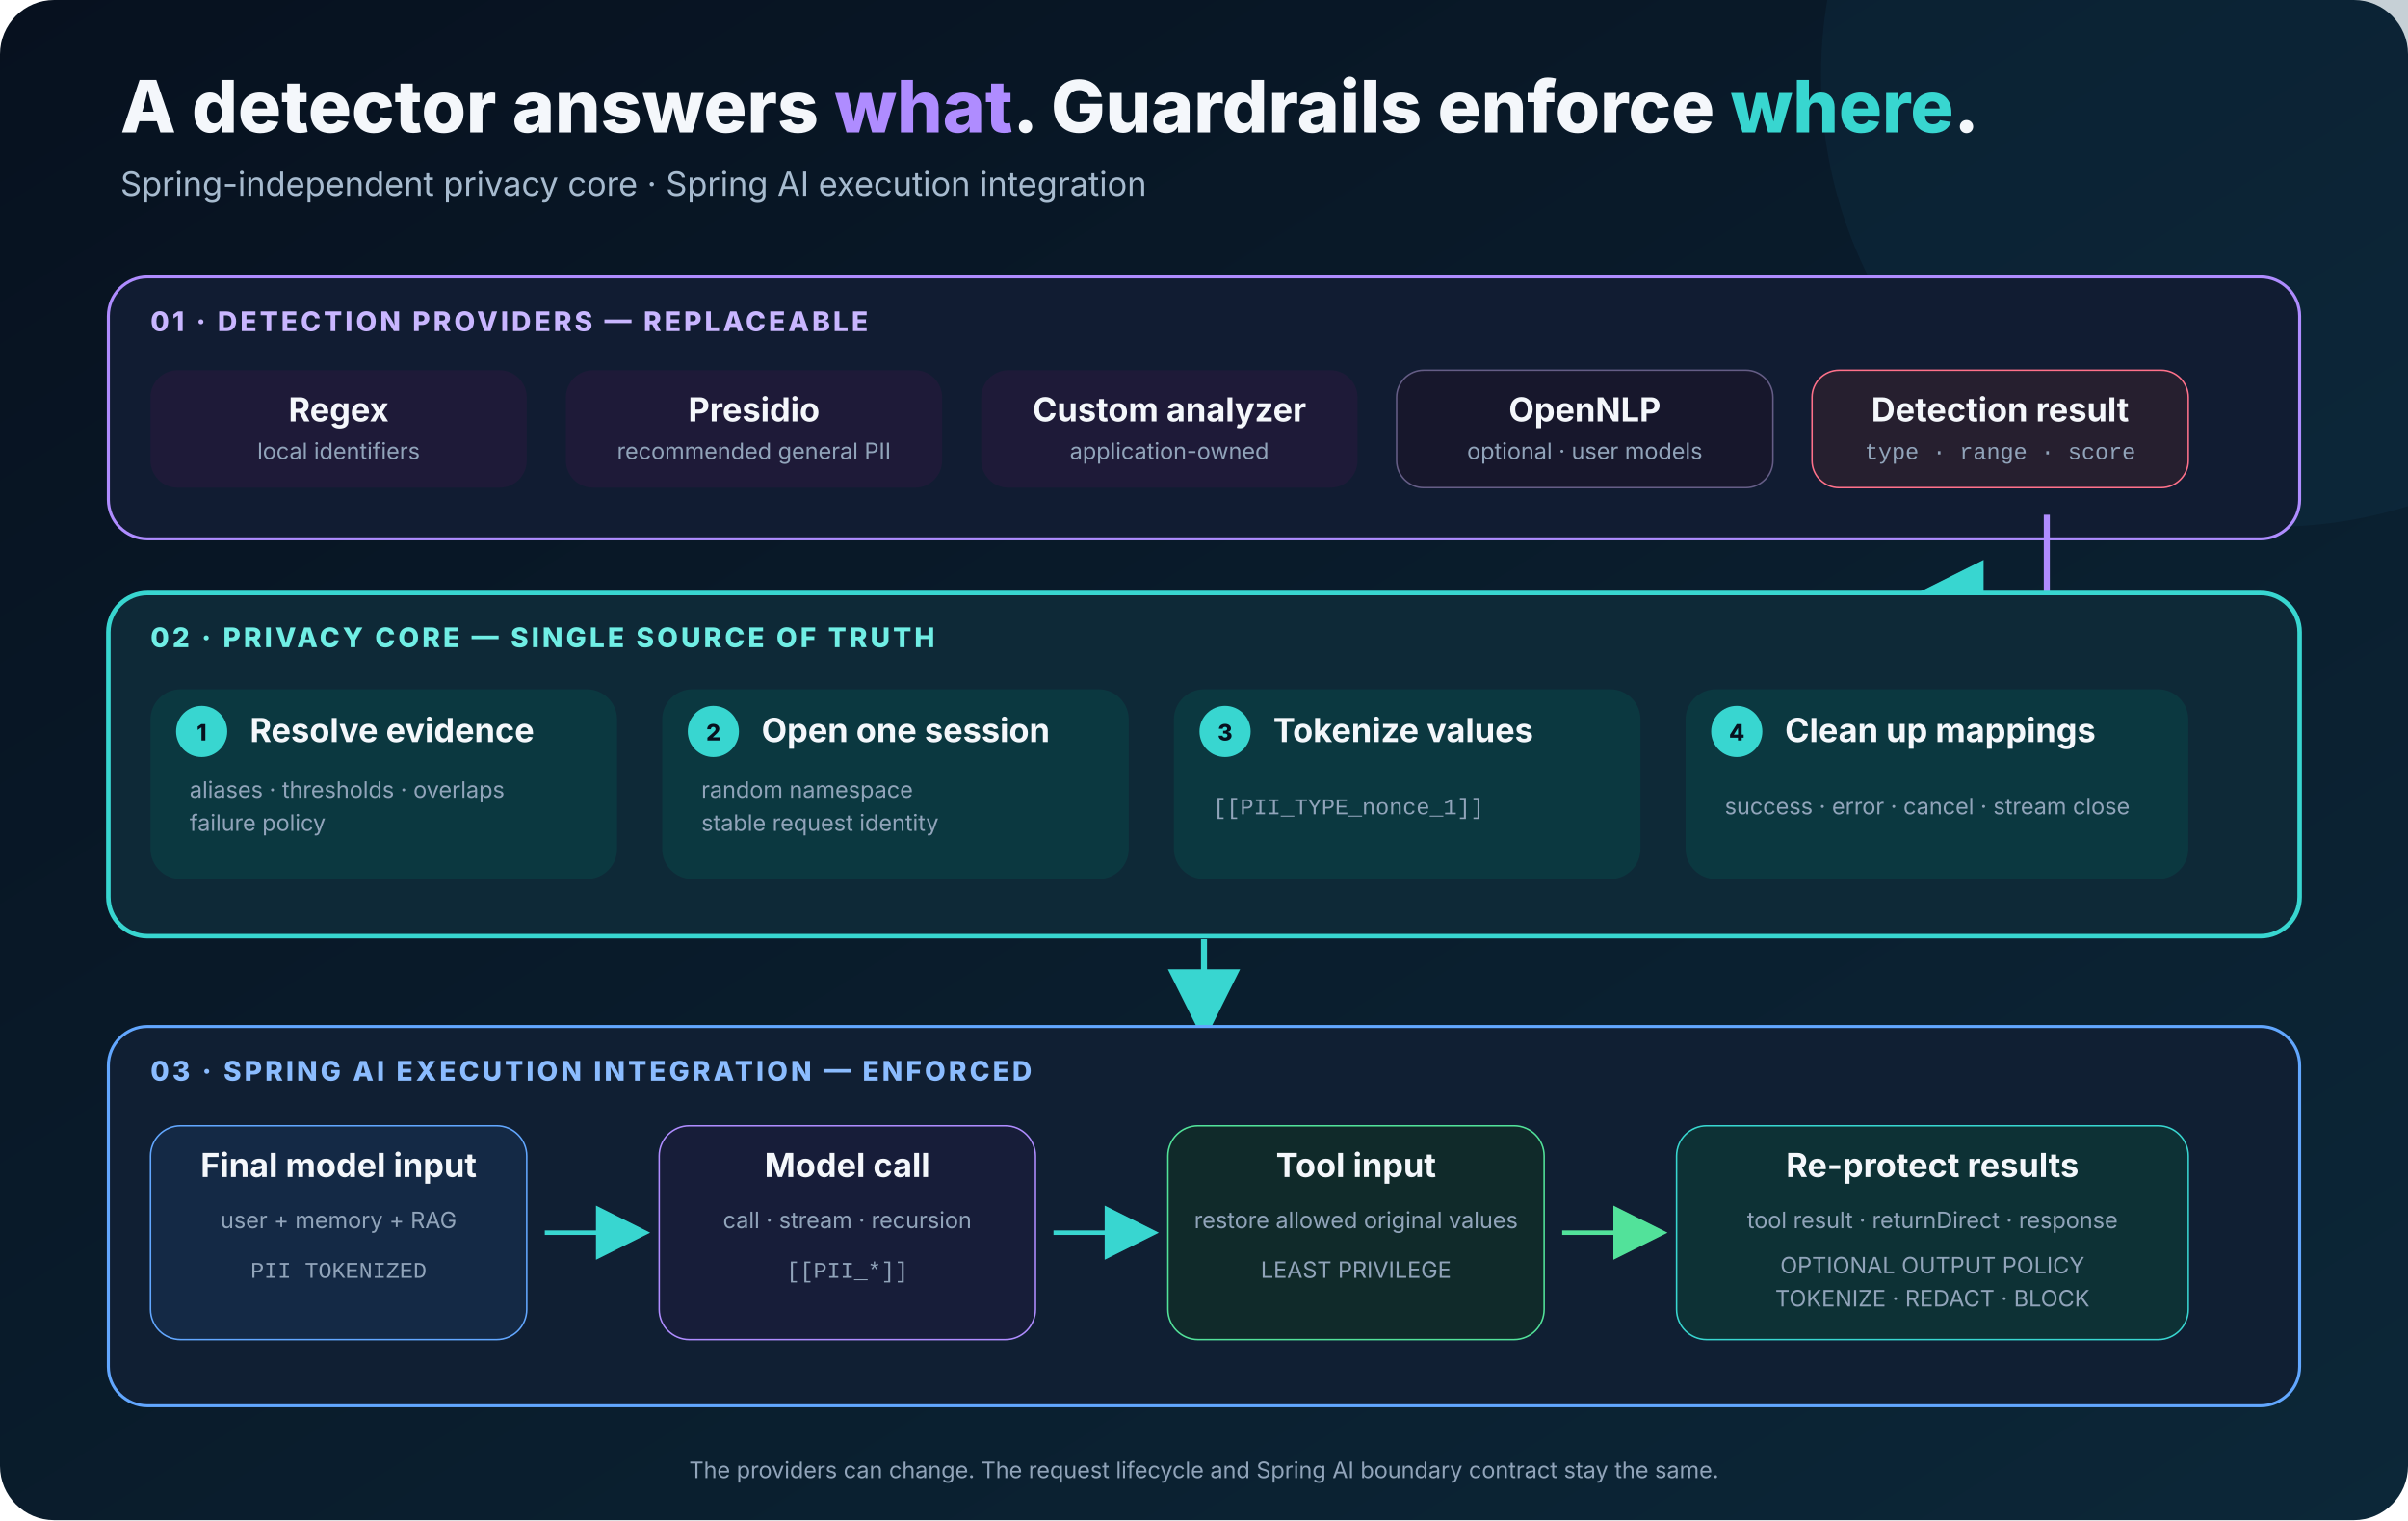
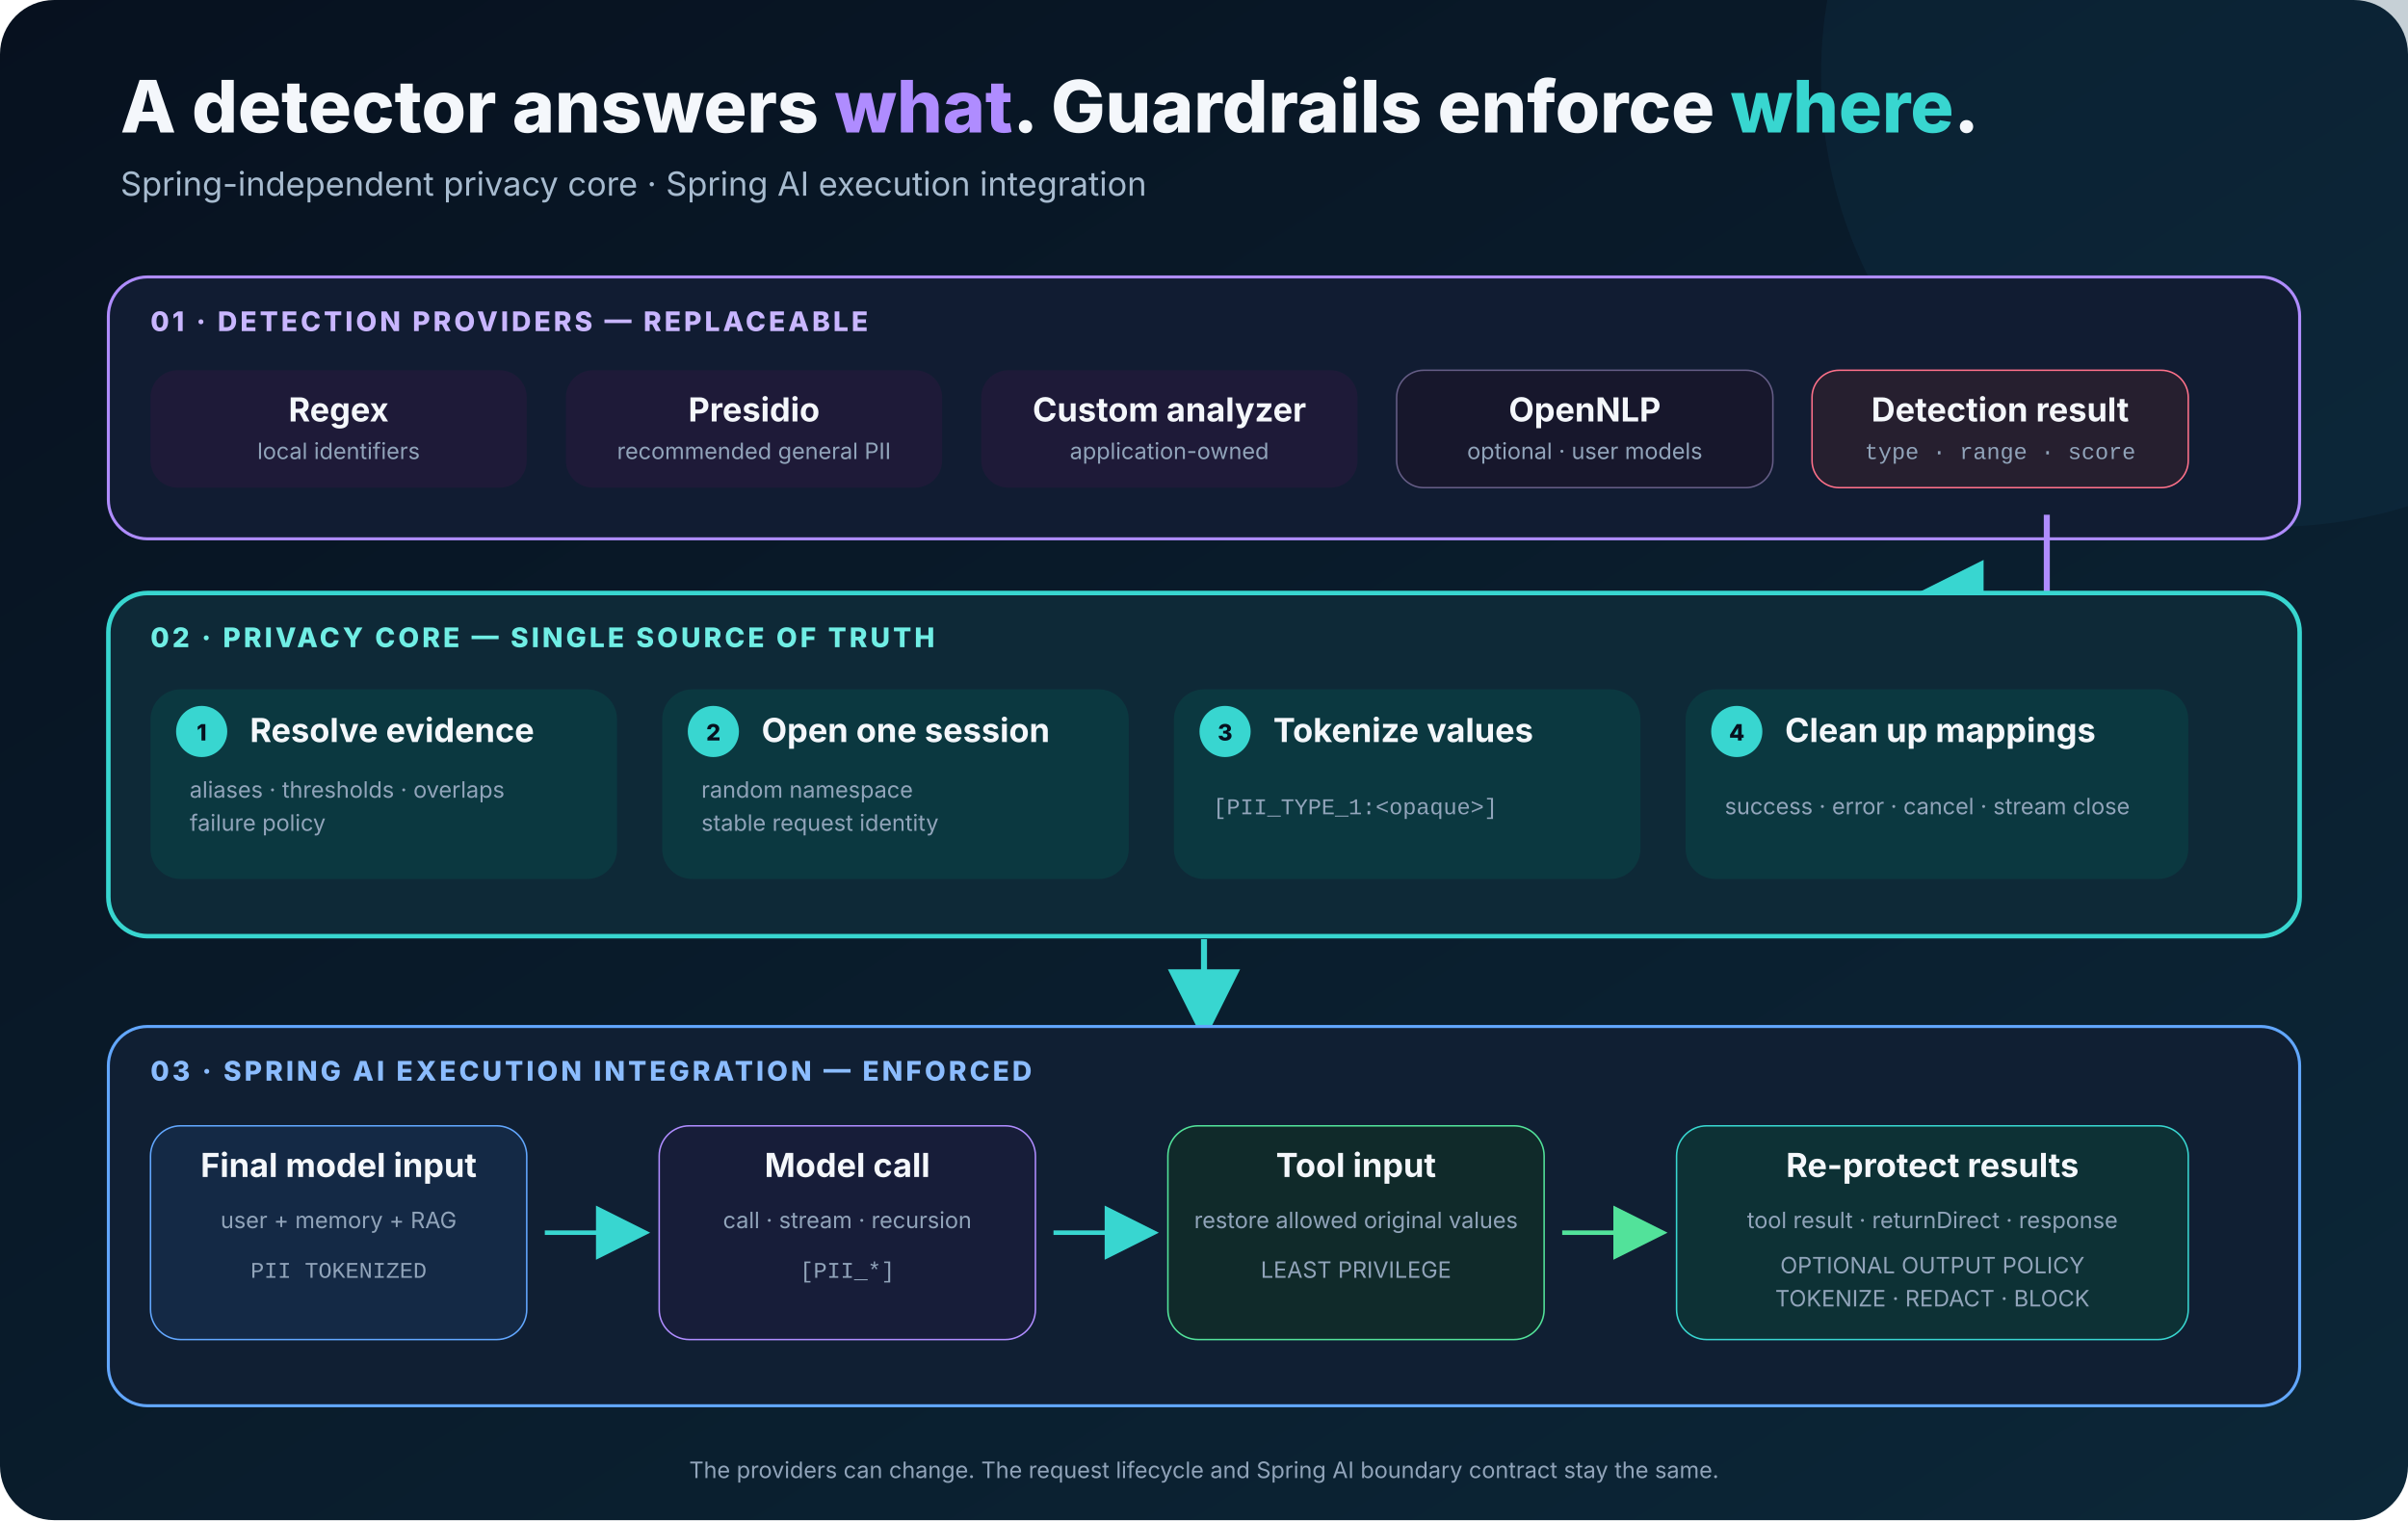
<svg xmlns="http://www.w3.org/2000/svg" width="1600" height="1010" viewBox="0 0 1600 1010" role="img" aria-labelledby="title desc">
  <defs>
    <linearGradient id="bg" x1="0" y1="0" x2="1" y2="1">
      <stop stop-color="#07111f" />
      <stop offset="1" stop-color="#0c2738" />
    </linearGradient>
    <marker id="cyanArrow" markerWidth="12" markerHeight="12" refX="10" refY="6" orient="auto">
      <path d="M0 0L12 6L0 12Z" fill="#38d6d0" />
    </marker>
    <marker id="greenArrow" markerWidth="12" markerHeight="12" refX="10" refY="6" orient="auto">
      <path d="M0 0L12 6L0 12Z" fill="#52e29a" />
    </marker>
    <style>
      .sans { font-family: Inter, ui-sans-serif, -apple-system, BlinkMacSystemFont, "Segoe UI", sans-serif; }
      .mono { font-family: "SFMono-Regular", Consolas, "Liberation Mono", monospace; }
      .h1 { font-size: 48px; font-weight: 800; fill: #f4f7fb; }
      .lead { font-size: 22px; fill: #a7bbcf; }
      .lane { font-size: 18px; font-weight: 800; letter-spacing: 2px; }
      .card-title { font-size: 22px; font-weight: 750; fill: #f4f7fb; }
      .body { font-size: 17px; fill: #a7bbcf; }
      .small { font-size: 15px; fill: #91a4ba; }
      .step { font-size: 15px; font-weight: 800; fill: #07111f; }
    </style>
  </defs>
  <rect width="1600" height="1010" rx="36" fill="url(#bg)" />
  <circle cx="1510" cy="50" r="300" fill="#123c55" opacity="0.24" />
  <text x="80" y="88" class="sans h1">
    A detector answers <tspan fill="#af8cff">what</tspan>. Guardrails enforce <tspan fill="#38d6d0">where</tspan>.
  </text>
  <text x="80" y="130" class="sans lead">
    Spring-independent privacy core · Spring AI execution integration
  </text>
  <rect x="72" y="184" width="1456" height="174" rx="26" fill="#111c32" stroke="#af8cff" stroke-width="2" />
  <text x="100" y="220" class="sans lane" fill="#c9b6ff">01 · DETECTION PROVIDERS — REPLACEABLE</text>
  <g transform="translate(100 246)">
    <rect width="250" height="78" rx="18" fill="#1e1a38" />
    <text x="125" y="34" text-anchor="middle" class="sans card-title">Regex</text>
    <text x="125" y="59" text-anchor="middle" class="sans small">local identifiers</text>
    <rect x="276" width="250" height="78" rx="18" fill="#1e1a38" />
    <text x="401" y="34" text-anchor="middle" class="sans card-title">Presidio</text>
    <text x="401" y="59" text-anchor="middle" class="sans small">recommended general PII</text>
    <rect x="552" width="250" height="78" rx="18" fill="#1e1a38" />
    <text x="677" y="34" text-anchor="middle" class="sans card-title">Custom analyzer</text>
    <text x="677" y="59" text-anchor="middle" class="sans small">application-owned</text>
    <rect x="828" width="250" height="78" rx="18" fill="#17172c" stroke="#655d86" />
    <text x="953" y="34" text-anchor="middle" class="sans card-title">OpenNLP</text>
    <text x="953" y="59" text-anchor="middle" class="sans small">optional · user models</text>
    <rect x="1104" width="250" height="78" rx="18" fill="#261f2f" stroke="#ff718a" />
    <text x="1229" y="34" text-anchor="middle" class="sans card-title">Detection result</text>
    <text x="1229" y="59" text-anchor="middle" class="mono small">type · range · score</text>
  </g>
  <path d="M1360 342V396H1278" fill="none" stroke="#af8cff" stroke-width="4" marker-end="url(#cyanArrow)" />
  <rect x="72" y="394" width="1456" height="228" rx="26" fill="#0e2937" stroke="#38d6d0" stroke-width="3" />
  <text x="100" y="430" class="sans lane" fill="#70eee5">02 · PRIVACY CORE — SINGLE SOURCE OF TRUTH</text>
  <g transform="translate(100 458)">
    <rect width="310" height="126" rx="20" fill="#0b3840" />
    <circle cx="34" cy="28" r="17" fill="#38d6d0" />
    <text x="34" y="34" text-anchor="middle" class="sans step">1</text>
    <text x="66" y="35" class="sans card-title">Resolve evidence</text>
    <text x="26" y="72" class="sans small">aliases · thresholds · overlaps</text>
    <text x="26" y="94" class="sans small">failure policy</text>
    <rect x="340" width="310" height="126" rx="20" fill="#0b3840" />
    <circle cx="374" cy="28" r="17" fill="#38d6d0" />
    <text x="374" y="34" text-anchor="middle" class="sans step">2</text>
    <text x="406" y="35" class="sans card-title">Open one session</text>
    <text x="366" y="72" class="sans small">random namespace</text>
    <text x="366" y="94" class="sans small">stable request identity</text>
    <rect x="680" width="310" height="126" rx="20" fill="#0b3840" />
    <circle cx="714" cy="28" r="17" fill="#38d6d0" />
    <text x="714" y="34" text-anchor="middle" class="sans step">3</text>
    <text x="746" y="35" class="sans card-title">Tokenize values</text>
-     <text x="706" y="83" class="mono small">[[PII_TYPE_nonce_1]]</text>
+     <text x="706" y="83" class="mono small">[PII_TYPE_1:&lt;opaque&gt;]</text>
    <rect x="1020" width="334" height="126" rx="20" fill="#0b3840" />
    <circle cx="1054" cy="28" r="17" fill="#38d6d0" />
    <text x="1054" y="34" text-anchor="middle" class="sans step">4</text>
    <text x="1086" y="35" class="sans card-title">Clean up mappings</text>
    <text x="1046" y="83" class="sans small">success · error · cancel · stream close</text>
  </g>
  <path d="M800 624V684" stroke="#38d6d0" stroke-width="4" marker-end="url(#cyanArrow)" />
  <rect x="72" y="682" width="1456" height="252" rx="26" fill="#101f33" stroke="#62a7ff" stroke-width="2" />
  <text x="100" y="718" class="sans lane" fill="#8bbcff">03 · SPRING AI EXECUTION INTEGRATION — ENFORCED</text>
  <g transform="translate(100 748)">
    <rect width="250" height="142" rx="20" fill="#142945" stroke="#62a7ff" />
    <text x="125" y="34" text-anchor="middle" class="sans card-title">Final model input</text>
    <text x="125" y="68" text-anchor="middle" class="sans small">user + memory + RAG</text>
    <text x="125" y="101" text-anchor="middle" class="mono small" fill="#70eee5">PII TOKENIZED</text>
    <path d="M262 71H326" stroke="#38d6d0" stroke-width="3" marker-end="url(#cyanArrow)" />
    <rect x="338" width="250" height="142" rx="20" fill="#171d39" stroke="#af8cff" />
    <text x="463" y="34" text-anchor="middle" class="sans card-title">Model call</text>
    <text x="463" y="68" text-anchor="middle" class="sans small">call · stream · recursion</text>
-     <text x="463" y="101" text-anchor="middle" class="mono small" fill="#c9b6ff">[[PII_*]]</text>
+     <text x="463" y="101" text-anchor="middle" class="mono small" fill="#c9b6ff">[PII_*]</text>
    <path d="M600 71H664" stroke="#38d6d0" stroke-width="3" marker-end="url(#cyanArrow)" />
    <rect x="676" width="250" height="142" rx="20" fill="#102a2a" stroke="#52e29a" />
    <text x="801" y="34" text-anchor="middle" class="sans card-title">Tool input</text>
    <text x="801" y="68" text-anchor="middle" class="sans small">restore allowed original values</text>
    <text x="801" y="101" text-anchor="middle" class="sans small" fill="#7ff0b5">LEAST PRIVILEGE</text>
    <path d="M938 71H1002" stroke="#52e29a" stroke-width="3" marker-end="url(#greenArrow)" />
    <rect x="1014" width="340" height="142" rx="20" fill="#0d3135" stroke="#38d6d0" />
    <text x="1184" y="34" text-anchor="middle" class="sans card-title">Re-protect results</text>
    <text x="1184" y="68" text-anchor="middle" class="sans small">tool result · returnDirect · response</text>
    <text x="1184" y="98" text-anchor="middle" class="sans small" fill="#70eee5">OPTIONAL OUTPUT POLICY</text>
    <text x="1184" y="120" text-anchor="middle" class="sans small" fill="#70eee5">TOKENIZE · REDACT · BLOCK</text>
  </g>
  <text x="800" y="982" text-anchor="middle" class="sans small">
    The providers can change. The request lifecycle and Spring AI boundary contract stay the same.
  </text>
</svg>
